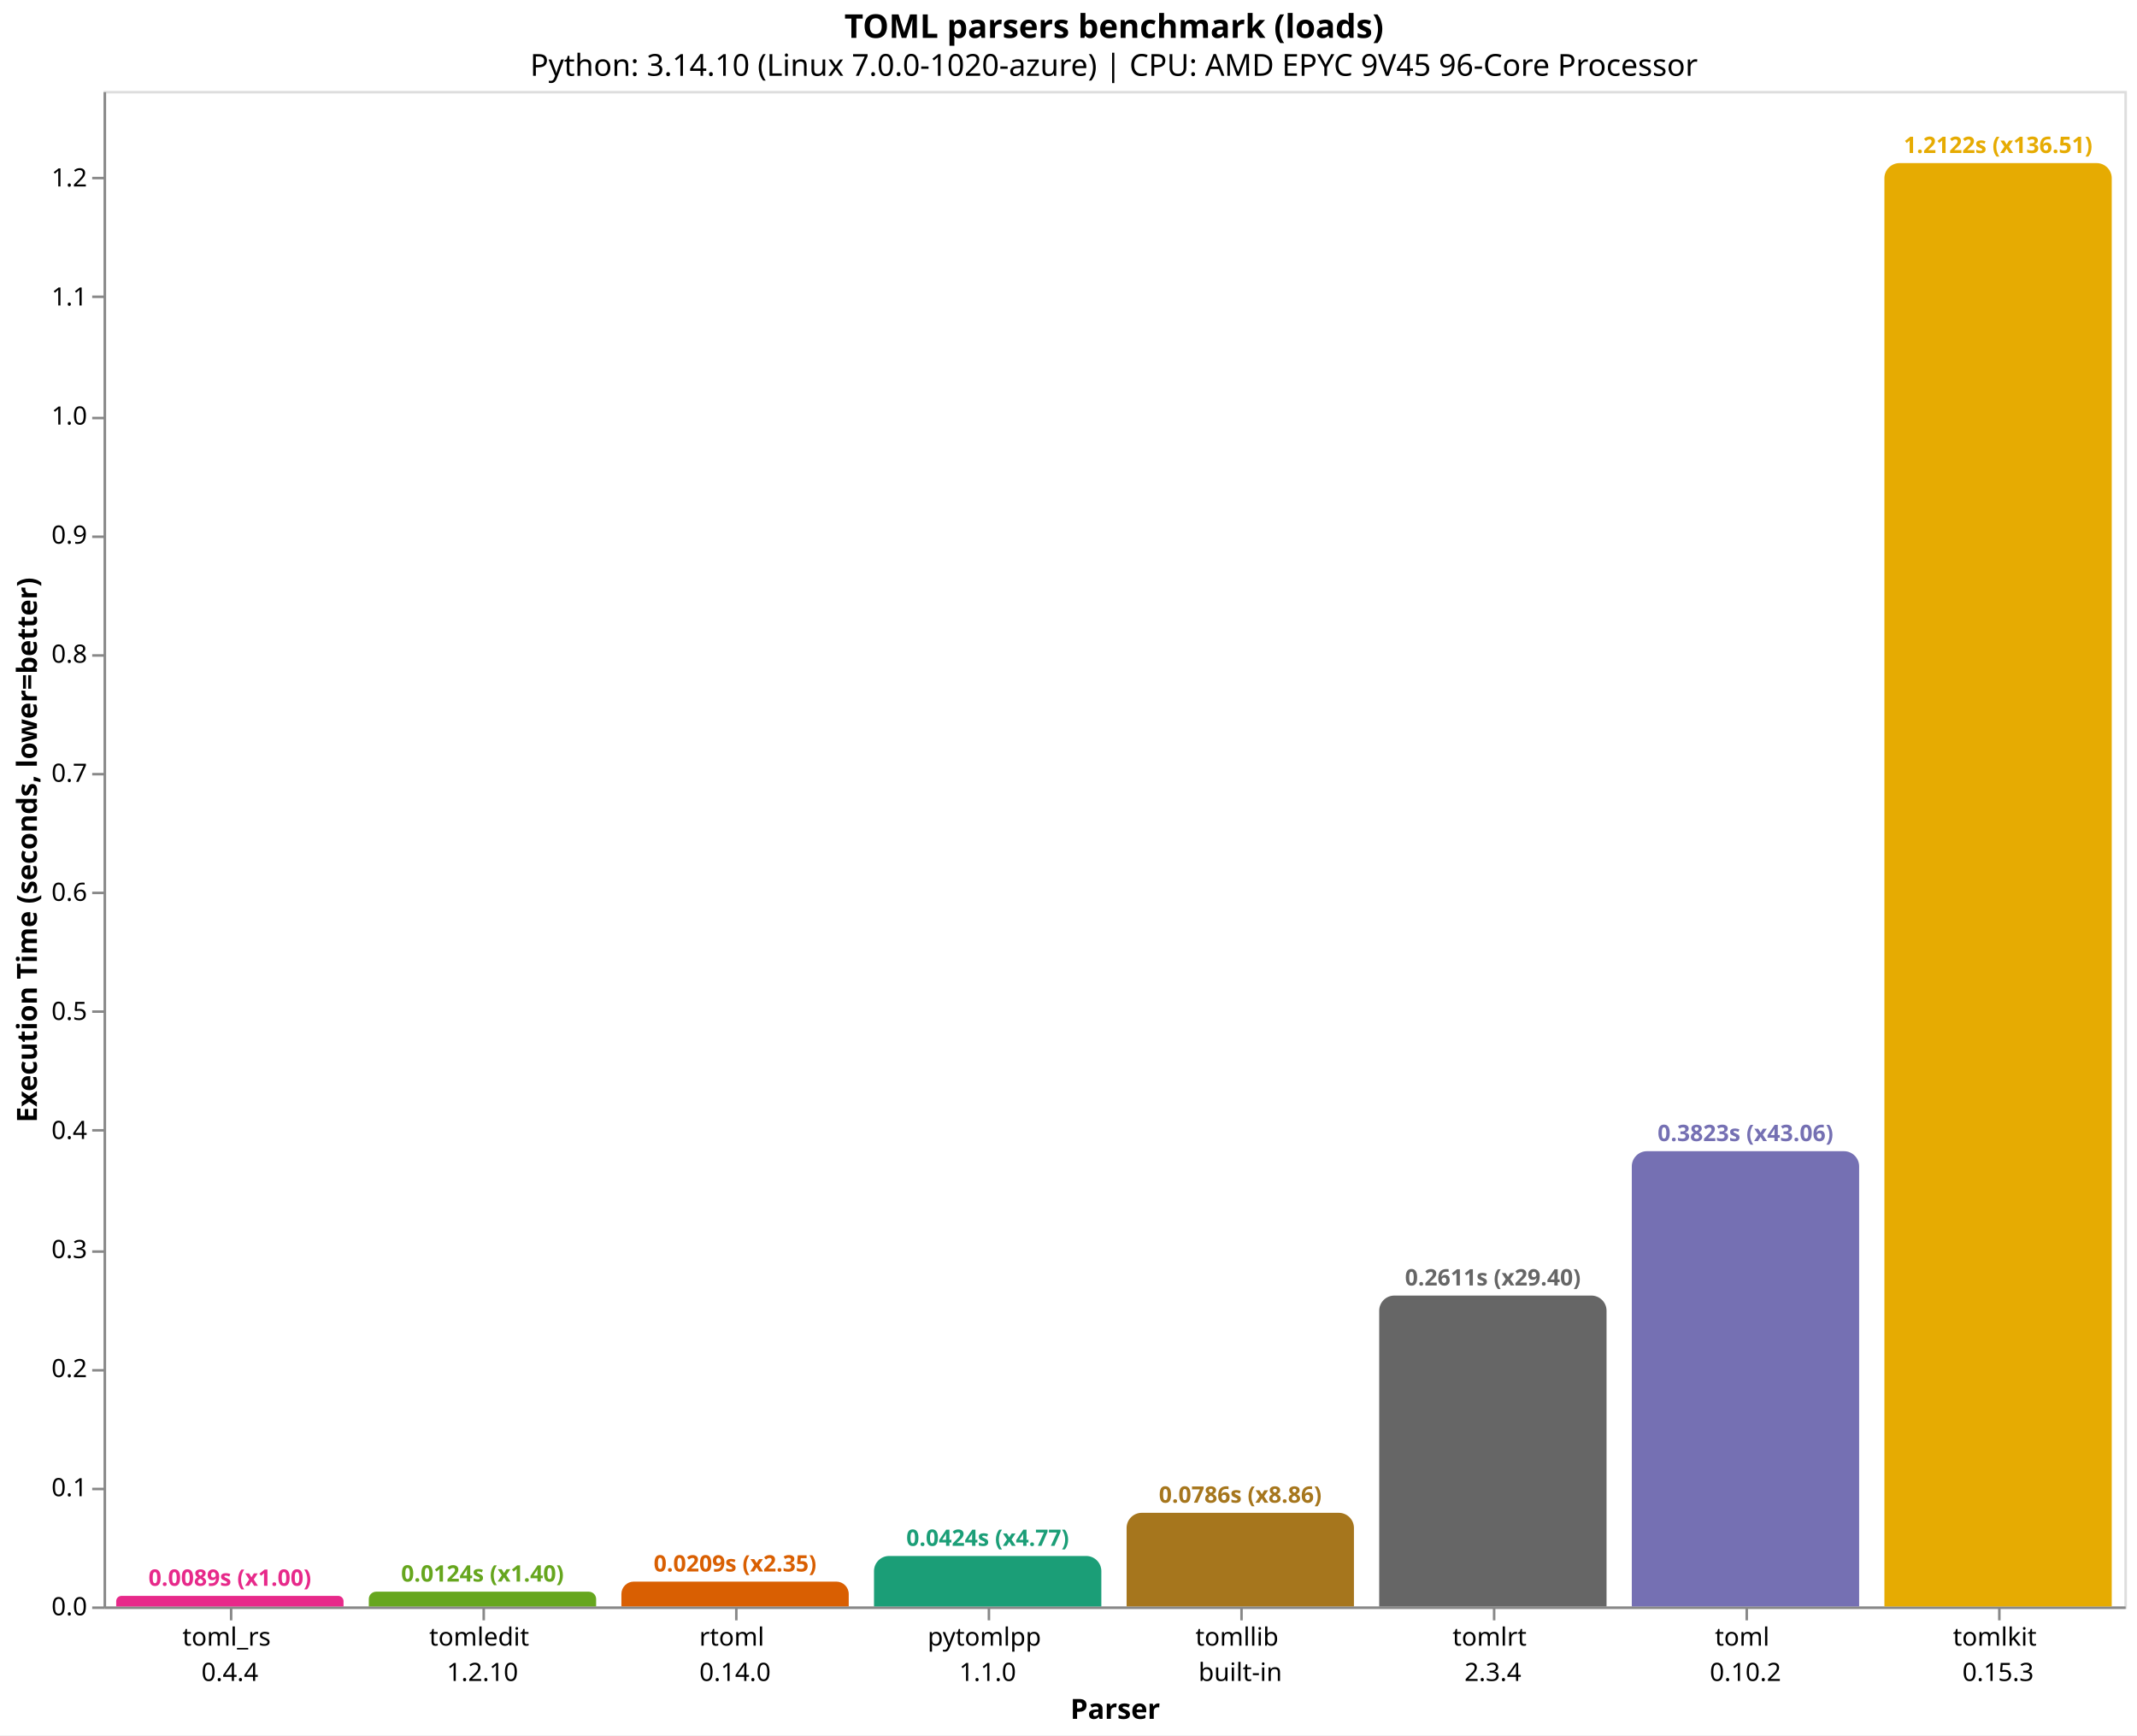
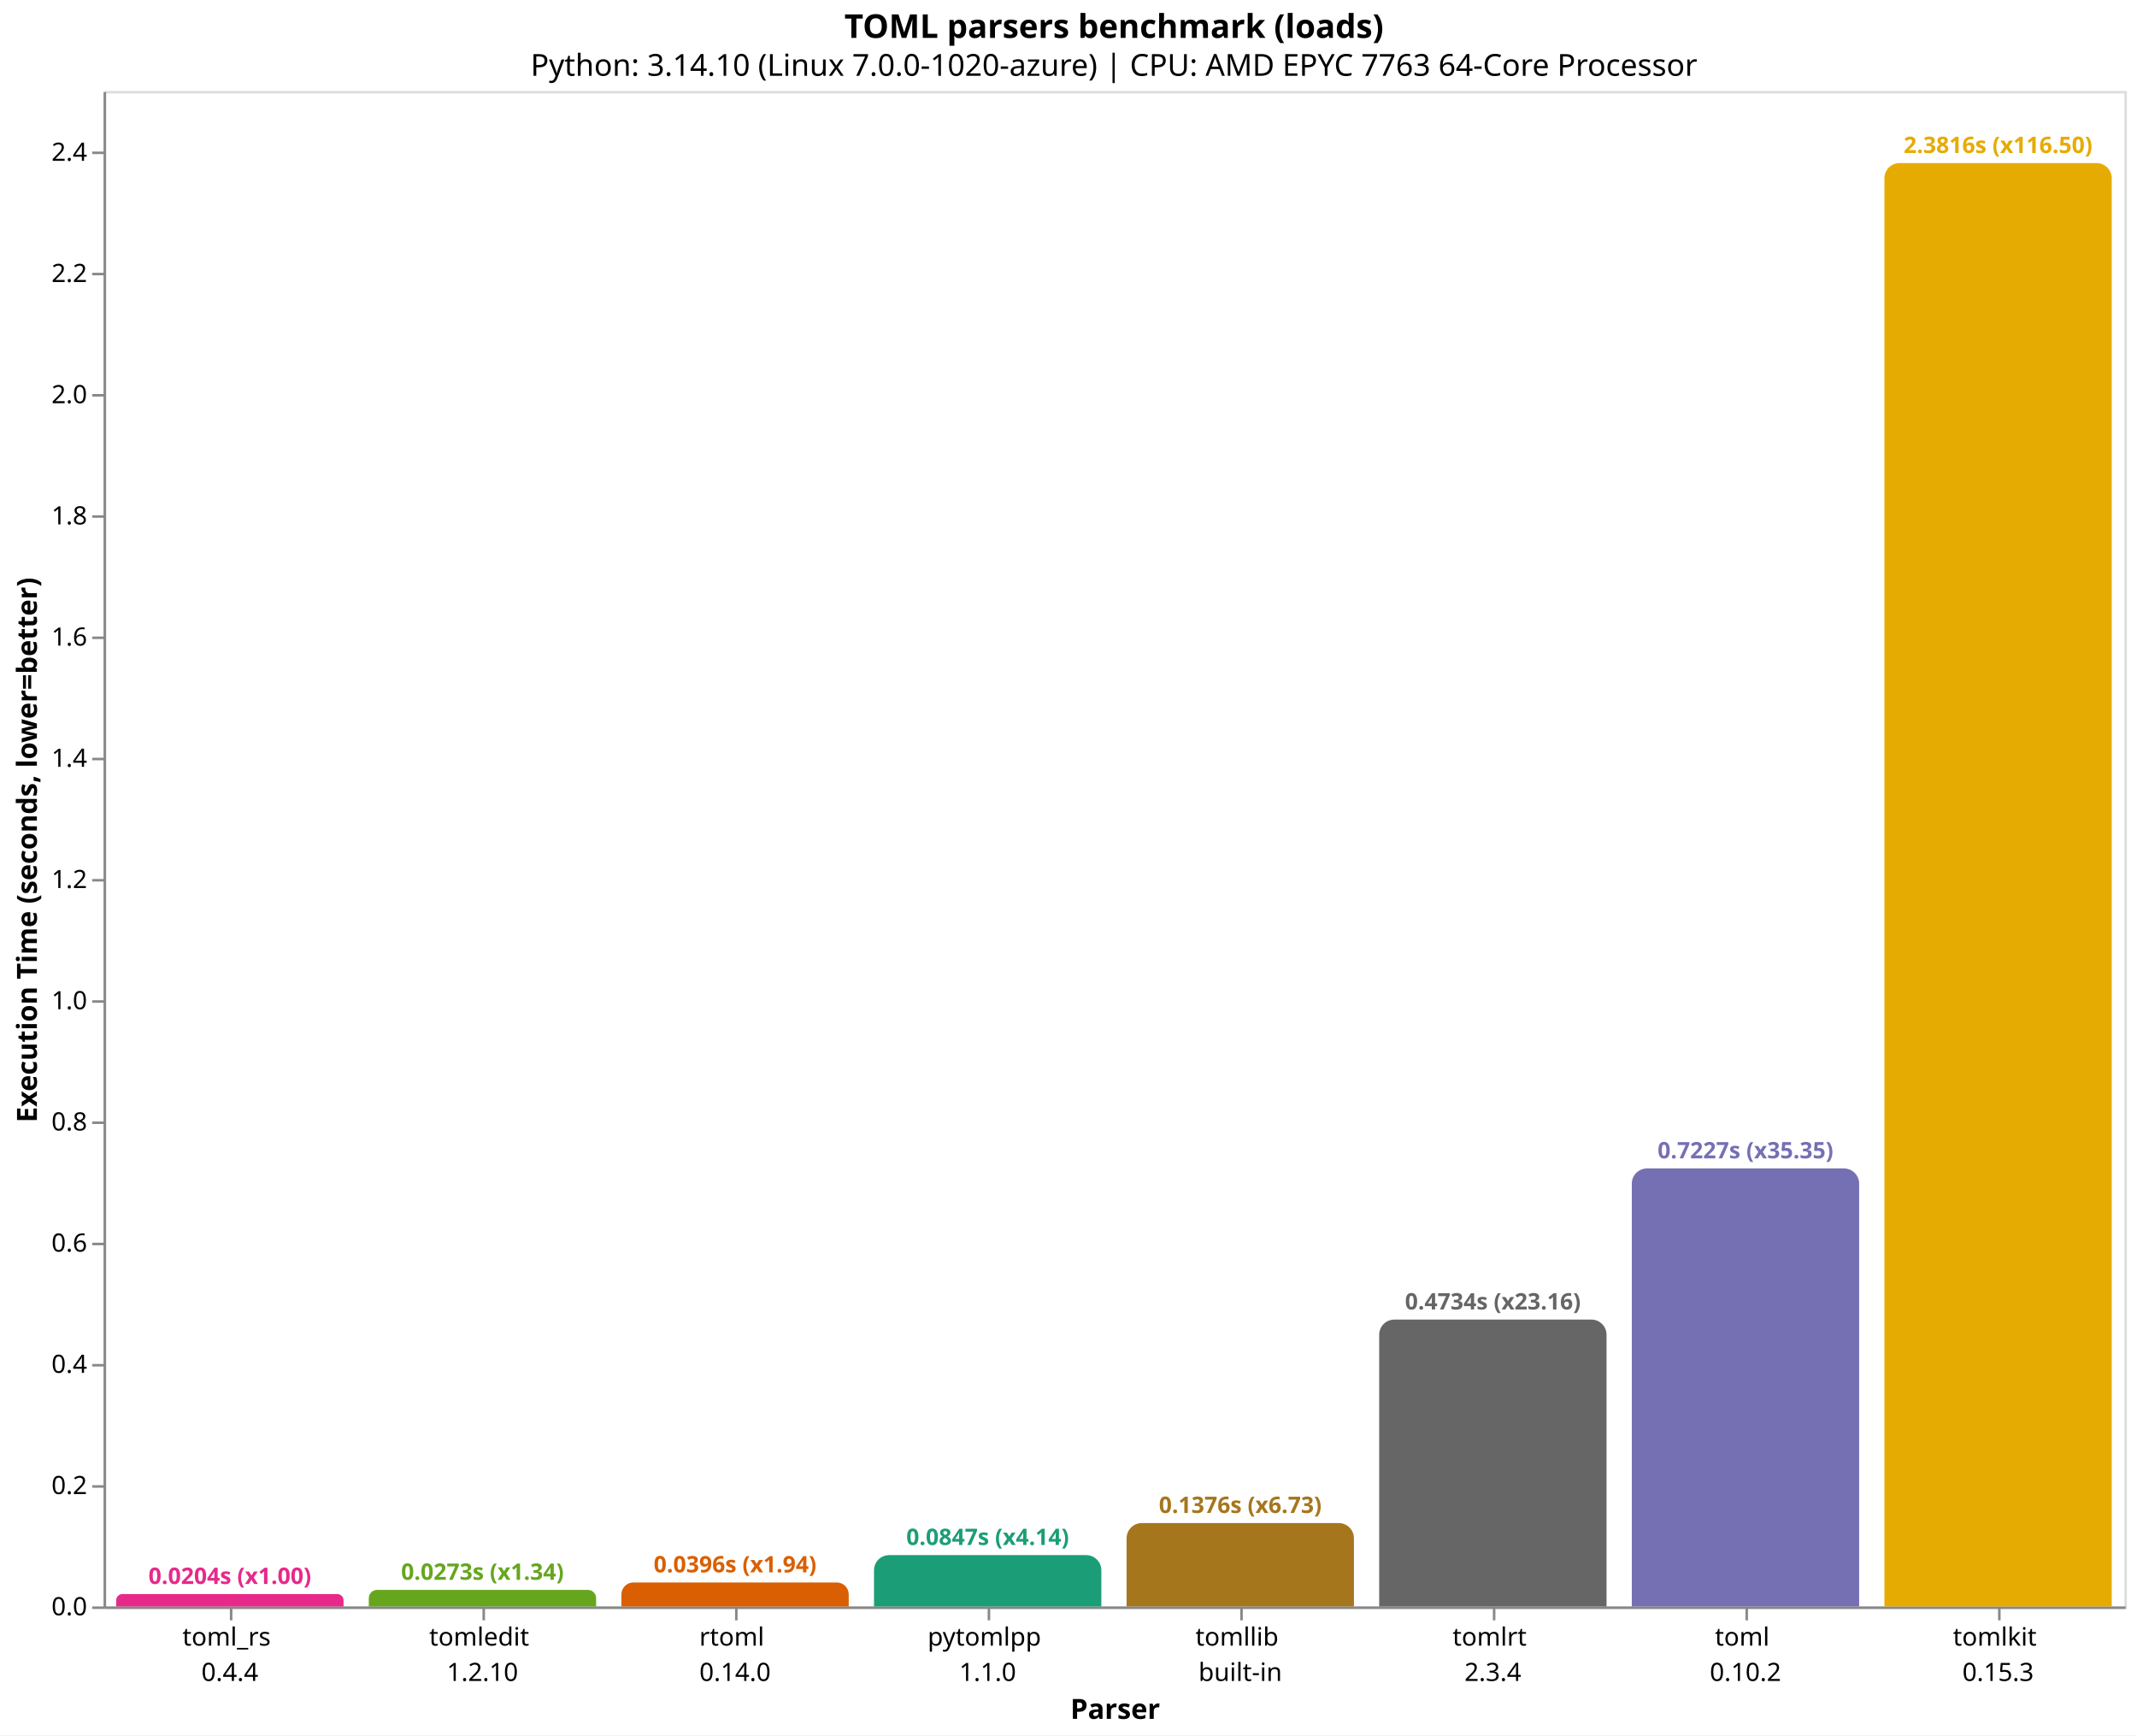
<svg xmlns="http://www.w3.org/2000/svg" version="1.1" class="marks" width="846" height="687" viewBox="0 0 846 687">
  <rect width="846" height="687" fill="white" />
  <g fill="none" stroke-miterlimit="10" transform="translate(41,36)">
    <g class="mark-group role-frame root" role="graphics-object" aria-roledescription="group mark container">
      <g transform="translate(0,0)">
        <path class="background" aria-hidden="true" d="M0.5,0.5h800v600h-800Z" stroke="#ddd" />
        <g>
          <g class="mark-group role-axis" role="graphics-symbol" aria-roledescription="axis" aria-label="X-axis titled 'Parser' for a discrete scale with 8 values: toml_rs&#10;0.4.4, tomledit&#10;1.2.10, rtoml&#10;0.14.0, pytomlpp&#10;1.1.0, tomllib&#10;built-in, ending with tomlkit&#10;0.15.3">
            <g transform="translate(0.5,600.5)">
              <path class="background" aria-hidden="true" d="M0,0h0v0h0Z" pointer-events="none" />
              <g>
                <g class="mark-rule role-axis-tick" pointer-events="none">
                  <line transform="translate(50,0)" x2="0" y2="5" stroke="#888" stroke-width="1" opacity="1" />
                  <line transform="translate(150,0)" x2="0" y2="5" stroke="#888" stroke-width="1" opacity="1" />
                  <line transform="translate(250,0)" x2="0" y2="5" stroke="#888" stroke-width="1" opacity="1" />
                  <line transform="translate(350,0)" x2="0" y2="5" stroke="#888" stroke-width="1" opacity="1" />
                  <line transform="translate(450,0)" x2="0" y2="5" stroke="#888" stroke-width="1" opacity="1" />
                  <line transform="translate(550,0)" x2="0" y2="5" stroke="#888" stroke-width="1" opacity="1" />
                  <line transform="translate(650,0)" x2="0" y2="5" stroke="#888" stroke-width="1" opacity="1" />
                  <line transform="translate(750,0)" x2="0" y2="5" stroke="#888" stroke-width="1" opacity="1" />
                </g>
                <g class="mark-text role-axis-label" pointer-events="none">
                  <text text-anchor="middle" transform="translate(49.5,15)" font-family="sans-serif" font-size="10px" fill="#000" opacity="1">
                    <tspan>toml_rs</tspan>
                    <tspan x="0" dy="14">0.4.4</tspan>
                  </text>
                  <text text-anchor="middle" transform="translate(149.5,15)" font-family="sans-serif" font-size="10px" fill="#000" opacity="1">
                    <tspan>tomledit</tspan>
                    <tspan x="0" dy="14">1.2.10</tspan>
                  </text>
                  <text text-anchor="middle" transform="translate(249.5,15)" font-family="sans-serif" font-size="10px" fill="#000" opacity="1">
                    <tspan>rtoml</tspan>
                    <tspan x="0" dy="14">0.14.0</tspan>
                  </text>
                  <text text-anchor="middle" transform="translate(349.5,15)" font-family="sans-serif" font-size="10px" fill="#000" opacity="1">
                    <tspan>pytomlpp</tspan>
                    <tspan x="0" dy="14">1.1.0</tspan>
                  </text>
                  <text text-anchor="middle" transform="translate(449.5,15)" font-family="sans-serif" font-size="10px" fill="#000" opacity="1">
                    <tspan>tomllib</tspan>
                    <tspan x="0" dy="14">built-in</tspan>
                  </text>
                  <text text-anchor="middle" transform="translate(549.5,15)" font-family="sans-serif" font-size="10px" fill="#000" opacity="1">
                    <tspan>tomlrt</tspan>
                    <tspan x="0" dy="14">2.3.4</tspan>
                  </text>
                  <text text-anchor="middle" transform="translate(649.5,15)" font-family="sans-serif" font-size="10px" fill="#000" opacity="1">
                    <tspan>toml</tspan>
                    <tspan x="0" dy="14">0.10.2</tspan>
                  </text>
                  <text text-anchor="middle" transform="translate(749.5,15)" font-family="sans-serif" font-size="10px" fill="#000" opacity="1">
                    <tspan>tomlkit</tspan>
                    <tspan x="0" dy="14">0.15.3</tspan>
                  </text>
                </g>
                <g class="mark-rule role-axis-domain" pointer-events="none">
                  <line transform="translate(0,0)" x2="800" y2="0" stroke="#888" stroke-width="1" opacity="1" />
                </g>
                <g class="mark-text role-axis-title" pointer-events="none">
                  <text text-anchor="middle" transform="translate(400,44)" font-family="sans-serif" font-size="11px" font-weight="bold" fill="#000" opacity="1">Parser</text>
                </g>
              </g>
              <path class="foreground" aria-hidden="true" d="" pointer-events="none" display="none" />
            </g>
          </g>
-           <g class="mark-group role-axis" role="graphics-symbol" aria-roledescription="axis" aria-label="Y-axis titled 'Execution Time (seconds, lower=better)' for a linear scale with values from 0.0 to 1.3">
+           <g class="mark-group role-axis" role="graphics-symbol" aria-roledescription="axis" aria-label="Y-axis titled 'Execution Time (seconds, lower=better)' for a linear scale with values from 0.0 to 2.5">
            <g transform="translate(0.5,0.5)">
              <path class="background" aria-hidden="true" d="M0,0h0v0h0Z" pointer-events="none" />
              <g>
                <g class="mark-rule role-axis-tick" pointer-events="none">
                  <line transform="translate(0,600)" x2="-5" y2="0" stroke="#888" stroke-width="1" opacity="1" />
-                   <line transform="translate(0,553)" x2="-5" y2="0" stroke="#888" stroke-width="1" opacity="1" />
-                   <line transform="translate(0,506)" x2="-5" y2="0" stroke="#888" stroke-width="1" opacity="1" />
-                   <line transform="translate(0,459)" x2="-5" y2="0" stroke="#888" stroke-width="1" opacity="1" />
-                   <line transform="translate(0,411)" x2="-5" y2="0" stroke="#888" stroke-width="1" opacity="1" />
-                   <line transform="translate(0,364)" x2="-5" y2="0" stroke="#888" stroke-width="1" opacity="1" />
-                   <line transform="translate(0,317)" x2="-5" y2="0" stroke="#888" stroke-width="1" opacity="1" />
-                   <line transform="translate(0,270)" x2="-5" y2="0" stroke="#888" stroke-width="1" opacity="1" />
-                   <line transform="translate(0,223)" x2="-5" y2="0" stroke="#888" stroke-width="1" opacity="1" />
-                   <line transform="translate(0,176)" x2="-5" y2="0" stroke="#888" stroke-width="1" opacity="1" />
-                   <line transform="translate(0,129)" x2="-5" y2="0" stroke="#888" stroke-width="1" opacity="1" />
-                   <line transform="translate(0,81)" x2="-5" y2="0" stroke="#888" stroke-width="1" opacity="1" />
-                   <line transform="translate(0,34)" x2="-5" y2="0" stroke="#888" stroke-width="1" opacity="1" />
+                   <line transform="translate(0,552)" x2="-5" y2="0" stroke="#888" stroke-width="1" opacity="1" />
+                   <line transform="translate(0,504)" x2="-5" y2="0" stroke="#888" stroke-width="1" opacity="1" />
+                   <line transform="translate(0,456)" x2="-5" y2="0" stroke="#888" stroke-width="1" opacity="1" />
+                   <line transform="translate(0,408)" x2="-5" y2="0" stroke="#888" stroke-width="1" opacity="1" />
+                   <line transform="translate(0,360)" x2="-5" y2="0" stroke="#888" stroke-width="1" opacity="1" />
+                   <line transform="translate(0,312)" x2="-5" y2="0" stroke="#888" stroke-width="1" opacity="1" />
+                   <line transform="translate(0,264)" x2="-5" y2="0" stroke="#888" stroke-width="1" opacity="1" />
+                   <line transform="translate(0,216)" x2="-5" y2="0" stroke="#888" stroke-width="1" opacity="1" />
+                   <line transform="translate(0,168)" x2="-5" y2="0" stroke="#888" stroke-width="1" opacity="1" />
+                   <line transform="translate(0,120)" x2="-5" y2="0" stroke="#888" stroke-width="1" opacity="1" />
+                   <line transform="translate(0,72)" x2="-5" y2="0" stroke="#888" stroke-width="1" opacity="1" />
+                   <line transform="translate(0,24)" x2="-5" y2="0" stroke="#888" stroke-width="1" opacity="1" />
                </g>
                <g class="mark-text role-axis-label" pointer-events="none">
                  <text text-anchor="end" transform="translate(-7,603)" font-family="sans-serif" font-size="10px" fill="#000" opacity="1">0.0</text>
-                   <text text-anchor="end" transform="translate(-7,555.8594)" font-family="sans-serif" font-size="10px" fill="#000" opacity="1">0.1</text>
-                   <text text-anchor="end" transform="translate(-7,508.7188)" font-family="sans-serif" font-size="10px" fill="#000" opacity="1">0.2</text>
-                   <text text-anchor="end" transform="translate(-7,461.5782)" font-family="sans-serif" font-size="10px" fill="#000" opacity="1">0.3</text>
-                   <text text-anchor="end" transform="translate(-7,414.4377)" font-family="sans-serif" font-size="10px" fill="#000" opacity="1">0.4</text>
-                   <text text-anchor="end" transform="translate(-7,367.2971)" font-family="sans-serif" font-size="10px" fill="#000" opacity="1">0.5</text>
-                   <text text-anchor="end" transform="translate(-7,320.1565)" font-family="sans-serif" font-size="10px" fill="#000" opacity="1">0.6</text>
-                   <text text-anchor="end" transform="translate(-7,273.0159)" font-family="sans-serif" font-size="10px" fill="#000" opacity="1">0.7</text>
-                   <text text-anchor="end" transform="translate(-7,225.8753)" font-family="sans-serif" font-size="10px" fill="#000" opacity="1">0.8</text>
-                   <text text-anchor="end" transform="translate(-7,178.7347)" font-family="sans-serif" font-size="10px" fill="#000" opacity="1">0.9</text>
-                   <text text-anchor="end" transform="translate(-7,131.5941)" font-family="sans-serif" font-size="10px" fill="#000" opacity="1">1.0</text>
-                   <text text-anchor="end" transform="translate(-7,84.45354)" font-family="sans-serif" font-size="10px" fill="#000" opacity="1">1.1</text>
-                   <text text-anchor="end" transform="translate(-7,37.31296)" font-family="sans-serif" font-size="10px" fill="#000" opacity="1">1.2</text>
+                   <text text-anchor="end" transform="translate(-7,555.0128)" font-family="sans-serif" font-size="10px" fill="#000" opacity="1">0.2</text>
+                   <text text-anchor="end" transform="translate(-7,507.0256)" font-family="sans-serif" font-size="10px" fill="#000" opacity="1">0.4</text>
+                   <text text-anchor="end" transform="translate(-7,459.0384)" font-family="sans-serif" font-size="10px" fill="#000" opacity="1">0.6</text>
+                   <text text-anchor="end" transform="translate(-7,411.0512)" font-family="sans-serif" font-size="10px" fill="#000" opacity="1">0.8</text>
+                   <text text-anchor="end" transform="translate(-7,363.064)" font-family="sans-serif" font-size="10px" fill="#000" opacity="1">1.0</text>
+                   <text text-anchor="end" transform="translate(-7,315.0768)" font-family="sans-serif" font-size="10px" fill="#000" opacity="1">1.2</text>
+                   <text text-anchor="end" transform="translate(-7,267.0896)" font-family="sans-serif" font-size="10px" fill="#000" opacity="1">1.4</text>
+                   <text text-anchor="end" transform="translate(-7,219.1024)" font-family="sans-serif" font-size="10px" fill="#000" opacity="1">1.6</text>
+                   <text text-anchor="end" transform="translate(-7,171.1152)" font-family="sans-serif" font-size="10px" fill="#000" opacity="1">1.8</text>
+                   <text text-anchor="end" transform="translate(-7,123.128)" font-family="sans-serif" font-size="10px" fill="#000" opacity="1">2.0</text>
+                   <text text-anchor="end" transform="translate(-7,75.14078)" font-family="sans-serif" font-size="10px" fill="#000" opacity="1">2.2</text>
+                   <text text-anchor="end" transform="translate(-7,27.15358)" font-family="sans-serif" font-size="10px" fill="#000" opacity="1">2.4</text>
                </g>
                <g class="mark-rule role-axis-domain" pointer-events="none">
                  <line transform="translate(0,600)" x2="0" y2="-600" stroke="#888" stroke-width="1" opacity="1" />
                </g>
                <g class="mark-text role-axis-title" pointer-events="none">
                  <text text-anchor="middle" transform="translate(-24.90137,300) rotate(-90) translate(0,-2)" font-family="sans-serif" font-size="11px" font-weight="bold" fill="#000" opacity="1">Execution Time (seconds, lower=better)</text>
                </g>
              </g>
              <path class="foreground" aria-hidden="true" d="" pointer-events="none" display="none" />
            </g>
          </g>
          <g class="mark-group role-scope" role="graphics-object" aria-roledescription="group mark container">
-             <g transform="translate(5,595.8139)">
-               <path class="background" aria-hidden="true" d="M2.093,0L87.907,0C89.062,0,90,0.938,90,2.093L90,4.186C90,4.186,90,4.186,90,4.186L0,4.186C0,4.186,0,4.186,0,4.186L0,2.093C0,0.938,0.938,0,2.093,0Z" />
+             <g transform="translate(5,595.0952)">
+               <path class="background" aria-hidden="true" d="M2.452,0L87.548,0C88.901,0,90,1.099,90,2.452L90,4.905C90,4.905,90,4.905,90,4.905L0,4.905C0,4.905,0,4.905,0,4.905L0,2.452C0,1.099,1.099,0,2.452,0Z" />
              <g clip-path="url(#clip1)">
                <g class="mark-group role-scope" role="graphics-object" aria-roledescription="group mark container">
-                   <g transform="translate(0,-595.8139)">
-                     <path class="background" aria-hidden="true" d="M0,0h90v0h-90Z" />
-                     <g>
-                       <g class="mark-rect role-mark layer_0_marks" role="graphics-object" aria-roledescription="rect mark container">
-                         <path aria-label="Parser: toml_rs&#10;0.4.4; Execution Time (seconds, lower=better): 0.00887996899999; parser: toml_rs; Execution Time (s): 0.0089; Slowdown: 1.00" role="graphics-symbol" aria-roledescription="bar" d="M0,595.814h90v4.186h-90Z" fill="#e7298a" />
-                       </g>
-                     </g>
-                     <path class="foreground" aria-hidden="true" d="" display="none" />
-                   </g>
-                 </g>
-               </g>
-               <path class="foreground" aria-hidden="true" d="" display="none" />
-             </g>
-             <g transform="translate(105,594.1552)">
-               <path class="background" aria-hidden="true" d="M2.922,0L87.078,0C88.691,0,90,1.309,90,2.922L90,5.845C90,5.845,90,5.845,90,5.845L0,5.845C0,5.845,0,5.845,0,5.845L0,2.922C0,1.309,1.309,0,2.922,0Z" />
+                   <g transform="translate(0,-595.0952)">
+                     <path class="background" aria-hidden="true" d="M0,0h90v0h-90Z" />
+                     <g>
+                       <g class="mark-rect role-mark layer_0_marks" role="graphics-object" aria-roledescription="rect mark container">
+                         <path aria-label="Parser: toml_rs&#10;0.4.4; Execution Time (seconds, lower=better): 0.020441994; parser: toml_rs; Execution Time (s): 0.0204; Slowdown: 1.00" role="graphics-symbol" aria-roledescription="bar" d="M0,595.095h90v4.905h-90Z" fill="#e7298a" />
+                       </g>
+                     </g>
+                     <path class="foreground" aria-hidden="true" d="" display="none" />
+                   </g>
+                 </g>
+               </g>
+               <path class="foreground" aria-hidden="true" d="" display="none" />
+             </g>
+             <g transform="translate(105,593.4441)">
+               <path class="background" aria-hidden="true" d="M3.278,0L86.722,0C88.531,0,90,1.469,90,3.278L90,6.556C90,6.556,90,6.556,90,6.556L0,6.556C0,6.556,0,6.556,0,6.556L0,3.278C0,1.469,1.469,0,3.278,0Z" />
              <g clip-path="url(#clip2)">
                <g class="mark-group role-scope" role="graphics-object" aria-roledescription="group mark container">
-                   <g transform="translate(0,-594.1552)">
-                     <path class="background" aria-hidden="true" d="M0,0h90v0h-90Z" />
-                     <g>
-                       <g class="mark-rect role-mark layer_0_marks" role="graphics-object" aria-roledescription="rect mark container">
-                         <path aria-label="Parser: tomledit&#10;1.2.10; Execution Time (seconds, lower=better): 0.012398557; parser: tomledit; Execution Time (s): 0.0124; Slowdown: 1.40" role="graphics-symbol" aria-roledescription="bar" d="M0,594.155h90v5.845h-90Z" fill="#66a61e" />
-                       </g>
-                     </g>
-                     <path class="foreground" aria-hidden="true" d="" display="none" />
-                   </g>
-                 </g>
-               </g>
-               <path class="foreground" aria-hidden="true" d="" display="none" />
-             </g>
-             <g transform="translate(205,590.1656)">
-               <path class="background" aria-hidden="true" d="M4.917,0L85.083,0C87.797,0,90,2.203,90,4.917L90,9.834C90,9.834,90,9.834,90,9.834L0,9.834C0,9.834,0,9.834,0,9.834L0,4.917C0,2.203,2.203,0,4.917,0Z" />
+                   <g transform="translate(0,-593.4441)">
+                     <path class="background" aria-hidden="true" d="M0,0h90v0h-90Z" />
+                     <g>
+                       <g class="mark-rect role-mark layer_0_marks" role="graphics-object" aria-roledescription="rect mark container">
+                         <path aria-label="Parser: tomledit&#10;1.2.10; Execution Time (seconds, lower=better): 0.027323678; parser: tomledit; Execution Time (s): 0.0273; Slowdown: 1.34" role="graphics-symbol" aria-roledescription="bar" d="M0,593.444h90v6.556h-90Z" fill="#66a61e" />
+                       </g>
+                     </g>
+                     <path class="foreground" aria-hidden="true" d="" display="none" />
+                   </g>
+                 </g>
+               </g>
+               <path class="foreground" aria-hidden="true" d="" display="none" />
+             </g>
+             <g transform="translate(205,590.503)">
+               <path class="background" aria-hidden="true" d="M4.748,0L85.252,0C87.872,0,90,2.128,90,4.748L90,9.497C90,9.497,90,9.497,90,9.497L0,9.497C0,9.497,0,9.497,0,9.497L0,4.748C0,2.128,2.128,0,4.748,0Z" />
              <g clip-path="url(#clip3)">
                <g class="mark-group role-scope" role="graphics-object" aria-roledescription="group mark container">
-                   <g transform="translate(0,-590.1656)">
-                     <path class="background" aria-hidden="true" d="M0,0h90v0h-90Z" />
-                     <g>
-                       <g class="mark-rect role-mark layer_0_marks" role="graphics-object" aria-roledescription="rect mark container">
-                         <path aria-label="Parser: rtoml&#10;0.14.0; Execution Time (seconds, lower=better): 0.020861928; parser: rtoml; Execution Time (s): 0.0209; Slowdown: 2.35" role="graphics-symbol" aria-roledescription="bar" d="M0,590.166h90v9.834h-90Z" fill="#d95f02" />
-                       </g>
-                     </g>
-                     <path class="foreground" aria-hidden="true" d="" display="none" />
-                   </g>
-                 </g>
-               </g>
-               <path class="foreground" aria-hidden="true" d="" display="none" />
-             </g>
-             <g transform="translate(305,580.0147)">
-               <path class="background" aria-hidden="true" d="M6,0L84,0C87.311,0,90,2.689,90,6L90,19.985C90,19.985,90,19.985,90,19.985L0,19.985C0,19.985,0,19.985,0,19.985L0,6C0,2.689,2.689,0,6,0Z" />
+                   <g transform="translate(0,-590.503)">
+                     <path class="background" aria-hidden="true" d="M0,0h90v0h-90Z" />
+                     <g>
+                       <g class="mark-rect role-mark layer_0_marks" role="graphics-object" aria-roledescription="rect mark container">
+                         <path aria-label="Parser: rtoml&#10;0.14.0; Execution Time (seconds, lower=better): 0.039581227; parser: rtoml; Execution Time (s): 0.0396; Slowdown: 1.94" role="graphics-symbol" aria-roledescription="bar" d="M0,590.503h90v9.497h-90Z" fill="#d95f02" />
+                       </g>
+                     </g>
+                     <path class="foreground" aria-hidden="true" d="" display="none" />
+                   </g>
+                 </g>
+               </g>
+               <path class="foreground" aria-hidden="true" d="" display="none" />
+             </g>
+             <g transform="translate(305,579.6708)">
+               <path class="background" aria-hidden="true" d="M6,0L84,0C87.311,0,90,2.689,90,6L90,20.329C90,20.329,90,20.329,90,20.329L0,20.329C0,20.329,0,20.329,0,20.329L0,6C0,2.689,2.689,0,6,0Z" />
              <g clip-path="url(#clip4)">
                <g class="mark-group role-scope" role="graphics-object" aria-roledescription="group mark container">
-                   <g transform="translate(0,-580.0147)">
-                     <path class="background" aria-hidden="true" d="M0,0h90v0h-90Z" />
-                     <g>
-                       <g class="mark-rect role-mark layer_0_marks" role="graphics-object" aria-roledescription="rect mark container">
-                         <path aria-label="Parser: pytomlpp&#10;1.1.0; Execution Time (seconds, lower=better): 0.042395138; parser: pytomlpp; Execution Time (s): 0.0424; Slowdown: 4.77" role="graphics-symbol" aria-roledescription="bar" d="M0,580.015h90v19.985h-90Z" fill="#1b9e77" />
-                       </g>
-                     </g>
-                     <path class="foreground" aria-hidden="true" d="" display="none" />
-                   </g>
-                 </g>
-               </g>
-               <path class="foreground" aria-hidden="true" d="" display="none" />
-             </g>
-             <g transform="translate(405,562.9266)">
-               <path class="background" aria-hidden="true" d="M6,0L84,0C87.311,0,90,2.689,90,6L90,37.073C90,37.073,90,37.073,90,37.073L0,37.073C0,37.073,0,37.073,0,37.073L0,6C0,2.689,2.689,0,6,0Z" />
+                   <g transform="translate(0,-579.6708)">
+                     <path class="background" aria-hidden="true" d="M0,0h90v0h-90Z" />
+                     <g>
+                       <g class="mark-rect role-mark layer_0_marks" role="graphics-object" aria-roledescription="rect mark container">
+                         <path aria-label="Parser: pytomlpp&#10;1.1.0; Execution Time (seconds, lower=better): 0.08472759; parser: pytomlpp; Execution Time (s): 0.0847; Slowdown: 4.14" role="graphics-symbol" aria-roledescription="bar" d="M0,579.671h90v20.329h-90Z" fill="#1b9e77" />
+                       </g>
+                     </g>
+                     <path class="foreground" aria-hidden="true" d="" display="none" />
+                   </g>
+                 </g>
+               </g>
+               <path class="foreground" aria-hidden="true" d="" display="none" />
+             </g>
+             <g transform="translate(405,566.9926)">
+               <path class="background" aria-hidden="true" d="M6,0L84,0C87.311,0,90,2.689,90,6L90,33.007C90,33.007,90,33.007,90,33.007L0,33.007C0,33.007,0,33.007,0,33.007L0,6C0,2.689,2.689,0,6,0Z" />
              <g clip-path="url(#clip5)">
                <g class="mark-group role-scope" role="graphics-object" aria-roledescription="group mark container">
-                   <g transform="translate(0,-562.9266)">
-                     <path class="background" aria-hidden="true" d="M0,0h90v0h-90Z" />
-                     <g>
-                       <g class="mark-rect role-mark layer_0_marks" role="graphics-object" aria-roledescription="rect mark container">
-                         <path aria-label="Parser: tomllib&#10;built-in; Execution Time (seconds, lower=better): 0.078644363; parser: tomllib; Execution Time (s): 0.0786; Slowdown: 8.86" role="graphics-symbol" aria-roledescription="bar" d="M0,562.927h90v37.073h-90Z" fill="#a6761d" />
-                       </g>
-                     </g>
-                     <path class="foreground" aria-hidden="true" d="" display="none" />
-                   </g>
-                 </g>
-               </g>
-               <path class="foreground" aria-hidden="true" d="" display="none" />
-             </g>
-             <g transform="translate(505,476.92)">
-               <path class="background" aria-hidden="true" d="M6,0L84,0C87.311,0,90,2.689,90,6L90,123.08C90,123.08,90,123.08,90,123.08L0,123.08C0,123.08,0,123.08,0,123.08L0,6C0,2.689,2.689,0,6,0Z" />
+                   <g transform="translate(0,-566.9926)">
+                     <path class="background" aria-hidden="true" d="M0,0h90v0h-90Z" />
+                     <g>
+                       <g class="mark-rect role-mark layer_0_marks" role="graphics-object" aria-roledescription="rect mark container">
+                         <path aria-label="Parser: tomllib&#10;built-in; Execution Time (seconds, lower=better): 0.137567513; parser: tomllib; Execution Time (s): 0.1376; Slowdown: 6.73" role="graphics-symbol" aria-roledescription="bar" d="M0,566.993h90v33.007h-90Z" fill="#a6761d" />
+                       </g>
+                     </g>
+                     <path class="foreground" aria-hidden="true" d="" display="none" />
+                   </g>
+                 </g>
+               </g>
+               <path class="foreground" aria-hidden="true" d="" display="none" />
+             </g>
+             <g transform="translate(505,486.425)">
+               <path class="background" aria-hidden="true" d="M6,0L84,0C87.311,0,90,2.689,90,6L90,113.575C90,113.575,90,113.575,90,113.575L0,113.575C0,113.575,0,113.575,0,113.575L0,6C0,2.689,2.689,0,6,0Z" />
              <g clip-path="url(#clip6)">
                <g class="mark-group role-scope" role="graphics-object" aria-roledescription="group mark container">
-                   <g transform="translate(0,-476.92)">
-                     <path class="background" aria-hidden="true" d="M0,0h90v0h-90Z" />
-                     <g>
-                       <g class="mark-rect role-mark layer_0_marks" role="graphics-object" aria-roledescription="rect mark container">
-                         <path aria-label="Parser: tomlrt&#10;2.3.4; Execution Time (seconds, lower=better): 0.261091453; parser: tomlrt; Execution Time (s): 0.2611; Slowdown: 29.40" role="graphics-symbol" aria-roledescription="bar" d="M0,476.92h90v123.08h-90Z" fill="#666666" />
-                       </g>
-                     </g>
-                     <path class="foreground" aria-hidden="true" d="" display="none" />
-                   </g>
-                 </g>
-               </g>
-               <path class="foreground" aria-hidden="true" d="" display="none" />
-             </g>
-             <g transform="translate(605,419.765)">
-               <path class="background" aria-hidden="true" d="M6,0L84,0C87.311,0,90,2.689,90,6L90,180.235C90,180.235,90,180.235,90,180.235L0,180.235C0,180.235,0,180.235,0,180.235L0,6C0,2.689,2.689,0,6,0Z" />
+                   <g transform="translate(0,-486.425)">
+                     <path class="background" aria-hidden="true" d="M0,0h90v0h-90Z" />
+                     <g>
+                       <g class="mark-rect role-mark layer_0_marks" role="graphics-object" aria-roledescription="rect mark container">
+                         <path aria-label="Parser: tomlrt&#10;2.3.4; Execution Time (seconds, lower=better): 0.473355258; parser: tomlrt; Execution Time (s): 0.4734; Slowdown: 23.16" role="graphics-symbol" aria-roledescription="bar" d="M0,486.425h90v113.575h-90Z" fill="#666666" />
+                       </g>
+                     </g>
+                     <path class="foreground" aria-hidden="true" d="" display="none" />
+                   </g>
+                 </g>
+               </g>
+               <path class="foreground" aria-hidden="true" d="" display="none" />
+             </g>
+             <g transform="translate(605,426.5968)">
+               <path class="background" aria-hidden="true" d="M6,0L84,0C87.311,0,90,2.689,90,6L90,173.403C90,173.403,90,173.403,90,173.403L0,173.403C0,173.403,0,173.403,0,173.403L0,6C0,2.689,2.689,0,6,0Z" />
              <g clip-path="url(#clip7)">
                <g class="mark-group role-scope" role="graphics-object" aria-roledescription="group mark container">
-                   <g transform="translate(0,-419.765)">
-                     <path class="background" aria-hidden="true" d="M0,0h90v0h-90Z" />
-                     <g>
-                       <g class="mark-rect role-mark layer_0_marks" role="graphics-object" aria-roledescription="rect mark container">
-                         <path aria-label="Parser: toml&#10;0.10.2; Execution Time (seconds, lower=better): 0.382335086; parser: toml; Execution Time (s): 0.3823; Slowdown: 43.06" role="graphics-symbol" aria-roledescription="bar" d="M0,419.765h90v180.235h-90Z" fill="#7570b3" />
+                   <g transform="translate(0,-426.5968)">
+                     <path class="background" aria-hidden="true" d="M0,0h90v0h-90Z" />
+                     <g>
+                       <g class="mark-rect role-mark layer_0_marks" role="graphics-object" aria-roledescription="rect mark container">
+                         <path aria-label="Parser: toml&#10;0.10.2; Execution Time (seconds, lower=better): 0.722706155; parser: toml; Execution Time (s): 0.7227; Slowdown: 35.35" role="graphics-symbol" aria-roledescription="bar" d="M0,426.597h90v173.403h-90Z" fill="#7570b3" />
                      </g>
                    </g>
                    <path class="foreground" aria-hidden="true" d="" display="none" />
                  </g>
                </g>
              </g>
              <path class="foreground" aria-hidden="true" d="" display="none" />
            </g>
            <g transform="translate(705,28.57143)">
              <path class="background" aria-hidden="true" d="M6,0L84,0C87.311,0,90,2.689,90,6L90,571.429C90,571.429,90,571.429,90,571.429L0,571.429C0,571.429,0,571.429,0,571.429L0,6C0,2.689,2.689,0,6,0Z" />
              <g clip-path="url(#clip8)">
                <g class="mark-group role-scope" role="graphics-object" aria-roledescription="group mark container">
                  <g transform="translate(0,-28.57143)">
                    <path class="background" aria-hidden="true" d="M0,0h90v0h-90Z" />
                    <g>
                      <g class="mark-rect role-mark layer_0_marks" role="graphics-object" aria-roledescription="rect mark container">
-                         <path aria-label="Parser: tomlkit&#10;0.15.3; Execution Time (seconds, lower=better): 1.212179587; parser: tomlkit; Execution Time (s): 1.2122; Slowdown: 136.51" role="graphics-symbol" aria-roledescription="bar" d="M0,28.571h90v571.429h-90Z" fill="#e6ab02" />
+                         <path aria-label="Parser: tomlkit&#10;0.15.3; Execution Time (seconds, lower=better): 2.38158737; parser: tomlkit; Execution Time (s): 2.3816; Slowdown: 116.50" role="graphics-symbol" aria-roledescription="bar" d="M0,28.571h90v571.429h-90Z" fill="#e6ab02" />
                      </g>
                    </g>
                    <path class="foreground" aria-hidden="true" d="" display="none" />
                  </g>
                </g>
              </g>
              <path class="foreground" aria-hidden="true" d="" display="none" />
            </g>
          </g>
          <g class="mark-text role-mark layer_1_marks" role="graphics-object" aria-roledescription="text mark container">
-             <text aria-label="Parser: toml_rs&#10;0.4.4; Execution Time (seconds, lower=better): 0.00887996899999; parser: toml_rs; label: 0.0089s (x1.00); Execution Time (s): 0.0089; Slowdown: 1.00" role="graphics-symbol" aria-roledescription="text mark" text-anchor="middle" transform="translate(50,591.8139)" font-family="sans-serif" font-size="9px" font-weight="bold" fill="#e7298a">0.0089s (x1.00)</text>
-             <text aria-label="Parser: tomledit&#10;1.2.10; Execution Time (seconds, lower=better): 0.012398557; parser: tomledit; label: 0.0124s (x1.40); Execution Time (s): 0.0124; Slowdown: 1.40" role="graphics-symbol" aria-roledescription="text mark" text-anchor="middle" transform="translate(150,590.1552)" font-family="sans-serif" font-size="9px" font-weight="bold" fill="#66a61e">0.0124s (x1.40)</text>
-             <text aria-label="Parser: rtoml&#10;0.14.0; Execution Time (seconds, lower=better): 0.020861928; parser: rtoml; label: 0.0209s (x2.35); Execution Time (s): 0.0209; Slowdown: 2.35" role="graphics-symbol" aria-roledescription="text mark" text-anchor="middle" transform="translate(250,586.1656)" font-family="sans-serif" font-size="9px" font-weight="bold" fill="#d95f02">0.0209s (x2.35)</text>
-             <text aria-label="Parser: pytomlpp&#10;1.1.0; Execution Time (seconds, lower=better): 0.042395138; parser: pytomlpp; label: 0.0424s (x4.77); Execution Time (s): 0.0424; Slowdown: 4.77" role="graphics-symbol" aria-roledescription="text mark" text-anchor="middle" transform="translate(350,576.0147)" font-family="sans-serif" font-size="9px" font-weight="bold" fill="#1b9e77">0.0424s (x4.77)</text>
-             <text aria-label="Parser: tomllib&#10;built-in; Execution Time (seconds, lower=better): 0.078644363; parser: tomllib; label: 0.0786s (x8.86); Execution Time (s): 0.0786; Slowdown: 8.86" role="graphics-symbol" aria-roledescription="text mark" text-anchor="middle" transform="translate(450,558.9266)" font-family="sans-serif" font-size="9px" font-weight="bold" fill="#a6761d">0.0786s (x8.86)</text>
-             <text aria-label="Parser: tomlrt&#10;2.3.4; Execution Time (seconds, lower=better): 0.261091453; parser: tomlrt; label: 0.2611s (x29.40); Execution Time (s): 0.2611; Slowdown: 29.40" role="graphics-symbol" aria-roledescription="text mark" text-anchor="middle" transform="translate(550,472.92)" font-family="sans-serif" font-size="9px" font-weight="bold" fill="#666666">0.2611s (x29.40)</text>
-             <text aria-label="Parser: toml&#10;0.10.2; Execution Time (seconds, lower=better): 0.382335086; parser: toml; label: 0.3823s (x43.06); Execution Time (s): 0.3823; Slowdown: 43.06" role="graphics-symbol" aria-roledescription="text mark" text-anchor="middle" transform="translate(650,415.765)" font-family="sans-serif" font-size="9px" font-weight="bold" fill="#7570b3">0.3823s (x43.06)</text>
-             <text aria-label="Parser: tomlkit&#10;0.15.3; Execution Time (seconds, lower=better): 1.212179587; parser: tomlkit; label: 1.2122s (x136.51); Execution Time (s): 1.2122; Slowdown: 136.51" role="graphics-symbol" aria-roledescription="text mark" text-anchor="middle" transform="translate(750,24.57143)" font-family="sans-serif" font-size="9px" font-weight="bold" fill="#e6ab02">1.2122s (x136.51)</text>
+             <text aria-label="Parser: toml_rs&#10;0.4.4; Execution Time (seconds, lower=better): 0.020441994; parser: toml_rs; label: 0.0204s (x1.00); Execution Time (s): 0.0204; Slowdown: 1.00" role="graphics-symbol" aria-roledescription="text mark" text-anchor="middle" transform="translate(50,591.0952)" font-family="sans-serif" font-size="9px" font-weight="bold" fill="#e7298a">0.0204s (x1.00)</text>
+             <text aria-label="Parser: tomledit&#10;1.2.10; Execution Time (seconds, lower=better): 0.027323678; parser: tomledit; label: 0.0273s (x1.34); Execution Time (s): 0.0273; Slowdown: 1.34" role="graphics-symbol" aria-roledescription="text mark" text-anchor="middle" transform="translate(150,589.4441)" font-family="sans-serif" font-size="9px" font-weight="bold" fill="#66a61e">0.0273s (x1.34)</text>
+             <text aria-label="Parser: rtoml&#10;0.14.0; Execution Time (seconds, lower=better): 0.039581227; parser: rtoml; label: 0.0396s (x1.94); Execution Time (s): 0.0396; Slowdown: 1.94" role="graphics-symbol" aria-roledescription="text mark" text-anchor="middle" transform="translate(250,586.503)" font-family="sans-serif" font-size="9px" font-weight="bold" fill="#d95f02">0.0396s (x1.94)</text>
+             <text aria-label="Parser: pytomlpp&#10;1.1.0; Execution Time (seconds, lower=better): 0.08472759; parser: pytomlpp; label: 0.0847s (x4.14); Execution Time (s): 0.0847; Slowdown: 4.14" role="graphics-symbol" aria-roledescription="text mark" text-anchor="middle" transform="translate(350,575.6708)" font-family="sans-serif" font-size="9px" font-weight="bold" fill="#1b9e77">0.0847s (x4.14)</text>
+             <text aria-label="Parser: tomllib&#10;built-in; Execution Time (seconds, lower=better): 0.137567513; parser: tomllib; label: 0.1376s (x6.73); Execution Time (s): 0.1376; Slowdown: 6.73" role="graphics-symbol" aria-roledescription="text mark" text-anchor="middle" transform="translate(450,562.9926)" font-family="sans-serif" font-size="9px" font-weight="bold" fill="#a6761d">0.1376s (x6.73)</text>
+             <text aria-label="Parser: tomlrt&#10;2.3.4; Execution Time (seconds, lower=better): 0.473355258; parser: tomlrt; label: 0.4734s (x23.16); Execution Time (s): 0.4734; Slowdown: 23.16" role="graphics-symbol" aria-roledescription="text mark" text-anchor="middle" transform="translate(550,482.425)" font-family="sans-serif" font-size="9px" font-weight="bold" fill="#666666">0.4734s (x23.16)</text>
+             <text aria-label="Parser: toml&#10;0.10.2; Execution Time (seconds, lower=better): 0.722706155; parser: toml; label: 0.7227s (x35.35); Execution Time (s): 0.7227; Slowdown: 35.35" role="graphics-symbol" aria-roledescription="text mark" text-anchor="middle" transform="translate(650,422.5968)" font-family="sans-serif" font-size="9px" font-weight="bold" fill="#7570b3">0.7227s (x35.35)</text>
+             <text aria-label="Parser: tomlkit&#10;0.15.3; Execution Time (seconds, lower=better): 2.38158737; parser: tomlkit; label: 2.3816s (x116.50); Execution Time (s): 2.3816; Slowdown: 116.50" role="graphics-symbol" aria-roledescription="text mark" text-anchor="middle" transform="translate(750,24.57143)" font-family="sans-serif" font-size="9px" font-weight="bold" fill="#e6ab02">2.3816s (x116.50)</text>
          </g>
          <g class="mark-group role-title">
            <g transform="translate(400,-31)">
              <path class="background" aria-hidden="true" d="M0,0h0v0h0Z" pointer-events="none" />
              <g>
                <g class="mark-text role-title-text" role="graphics-symbol" aria-roledescription="title" aria-label="Title text 'TOML parsers benchmark (loads)'" pointer-events="none">
                  <text text-anchor="middle" transform="translate(0,10)" font-family="sans-serif" font-size="13px" font-weight="bold" fill="#000" opacity="1">TOML parsers benchmark (loads)</text>
                </g>
-                 <g class="mark-text role-title-subtitle" role="graphics-symbol" aria-roledescription="subtitle" aria-label="Subtitle text 'Python: 3.14.10 (Linux 7.0.0-1020-azure) | CPU: AMD EPYC 9V45 96-Core Processor'" pointer-events="none">
-                   <text text-anchor="middle" transform="translate(0,25)" font-family="sans-serif" font-size="12px" fill="#000" opacity="1">Python: 3.14.10 (Linux 7.0.0-1020-azure) | CPU: AMD EPYC 9V45 96-Core Processor</text>
+                 <g class="mark-text role-title-subtitle" role="graphics-symbol" aria-roledescription="subtitle" aria-label="Subtitle text 'Python: 3.14.10 (Linux 7.0.0-1020-azure) | CPU: AMD EPYC 7763 64-Core Processor'" pointer-events="none">
+                   <text text-anchor="middle" transform="translate(0,25)" font-family="sans-serif" font-size="12px" fill="#000" opacity="1">Python: 3.14.10 (Linux 7.0.0-1020-azure) | CPU: AMD EPYC 7763 64-Core Processor</text>
                </g>
              </g>
              <path class="foreground" aria-hidden="true" d="" pointer-events="none" display="none" />
            </g>
          </g>
        </g>
        <path class="foreground" aria-hidden="true" d="" display="none" />
      </g>
    </g>
  </g>
  <defs>
    <clipPath id="clip1">
-       <path d="M2.093,0L87.907,0C89.062,0,90,0.938,90,2.093L90,4.186C90,4.186,90,4.186,90,4.186L0,4.186C0,4.186,0,4.186,0,4.186L0,2.093C0,0.938,0.938,0,2.093,0Z" />
+       <path d="M2.452,0L87.548,0C88.901,0,90,1.099,90,2.452L90,4.905C90,4.905,90,4.905,90,4.905L0,4.905C0,4.905,0,4.905,0,4.905L0,2.452C0,1.099,1.099,0,2.452,0Z" />
    </clipPath>
    <clipPath id="clip2">
-       <path d="M2.922,0L87.078,0C88.691,0,90,1.309,90,2.922L90,5.845C90,5.845,90,5.845,90,5.845L0,5.845C0,5.845,0,5.845,0,5.845L0,2.922C0,1.309,1.309,0,2.922,0Z" />
+       <path d="M3.278,0L86.722,0C88.531,0,90,1.469,90,3.278L90,6.556C90,6.556,90,6.556,90,6.556L0,6.556C0,6.556,0,6.556,0,6.556L0,3.278C0,1.469,1.469,0,3.278,0Z" />
    </clipPath>
    <clipPath id="clip3">
-       <path d="M4.917,0L85.083,0C87.797,0,90,2.203,90,4.917L90,9.834C90,9.834,90,9.834,90,9.834L0,9.834C0,9.834,0,9.834,0,9.834L0,4.917C0,2.203,2.203,0,4.917,0Z" />
+       <path d="M4.748,0L85.252,0C87.872,0,90,2.128,90,4.748L90,9.497C90,9.497,90,9.497,90,9.497L0,9.497C0,9.497,0,9.497,0,9.497L0,4.748C0,2.128,2.128,0,4.748,0Z" />
    </clipPath>
    <clipPath id="clip4">
-       <path d="M6,0L84,0C87.311,0,90,2.689,90,6L90,19.985C90,19.985,90,19.985,90,19.985L0,19.985C0,19.985,0,19.985,0,19.985L0,6C0,2.689,2.689,0,6,0Z" />
+       <path d="M6,0L84,0C87.311,0,90,2.689,90,6L90,20.329C90,20.329,90,20.329,90,20.329L0,20.329C0,20.329,0,20.329,0,20.329L0,6C0,2.689,2.689,0,6,0Z" />
    </clipPath>
    <clipPath id="clip5">
-       <path d="M6,0L84,0C87.311,0,90,2.689,90,6L90,37.073C90,37.073,90,37.073,90,37.073L0,37.073C0,37.073,0,37.073,0,37.073L0,6C0,2.689,2.689,0,6,0Z" />
+       <path d="M6,0L84,0C87.311,0,90,2.689,90,6L90,33.007C90,33.007,90,33.007,90,33.007L0,33.007C0,33.007,0,33.007,0,33.007L0,6C0,2.689,2.689,0,6,0Z" />
    </clipPath>
    <clipPath id="clip6">
-       <path d="M6,0L84,0C87.311,0,90,2.689,90,6L90,123.08C90,123.08,90,123.08,90,123.08L0,123.08C0,123.08,0,123.08,0,123.08L0,6C0,2.689,2.689,0,6,0Z" />
+       <path d="M6,0L84,0C87.311,0,90,2.689,90,6L90,113.575C90,113.575,90,113.575,90,113.575L0,113.575C0,113.575,0,113.575,0,113.575L0,6C0,2.689,2.689,0,6,0Z" />
    </clipPath>
    <clipPath id="clip7">
-       <path d="M6,0L84,0C87.311,0,90,2.689,90,6L90,180.235C90,180.235,90,180.235,90,180.235L0,180.235C0,180.235,0,180.235,0,180.235L0,6C0,2.689,2.689,0,6,0Z" />
+       <path d="M6,0L84,0C87.311,0,90,2.689,90,6L90,173.403C90,173.403,90,173.403,90,173.403L0,173.403C0,173.403,0,173.403,0,173.403L0,6C0,2.689,2.689,0,6,0Z" />
    </clipPath>
    <clipPath id="clip8">
      <path d="M6,0L84,0C87.311,0,90,2.689,90,6L90,571.429C90,571.429,90,571.429,90,571.429L0,571.429C0,571.429,0,571.429,0,571.429L0,6C0,2.689,2.689,0,6,0Z" />
    </clipPath>
  </defs>
</svg>
